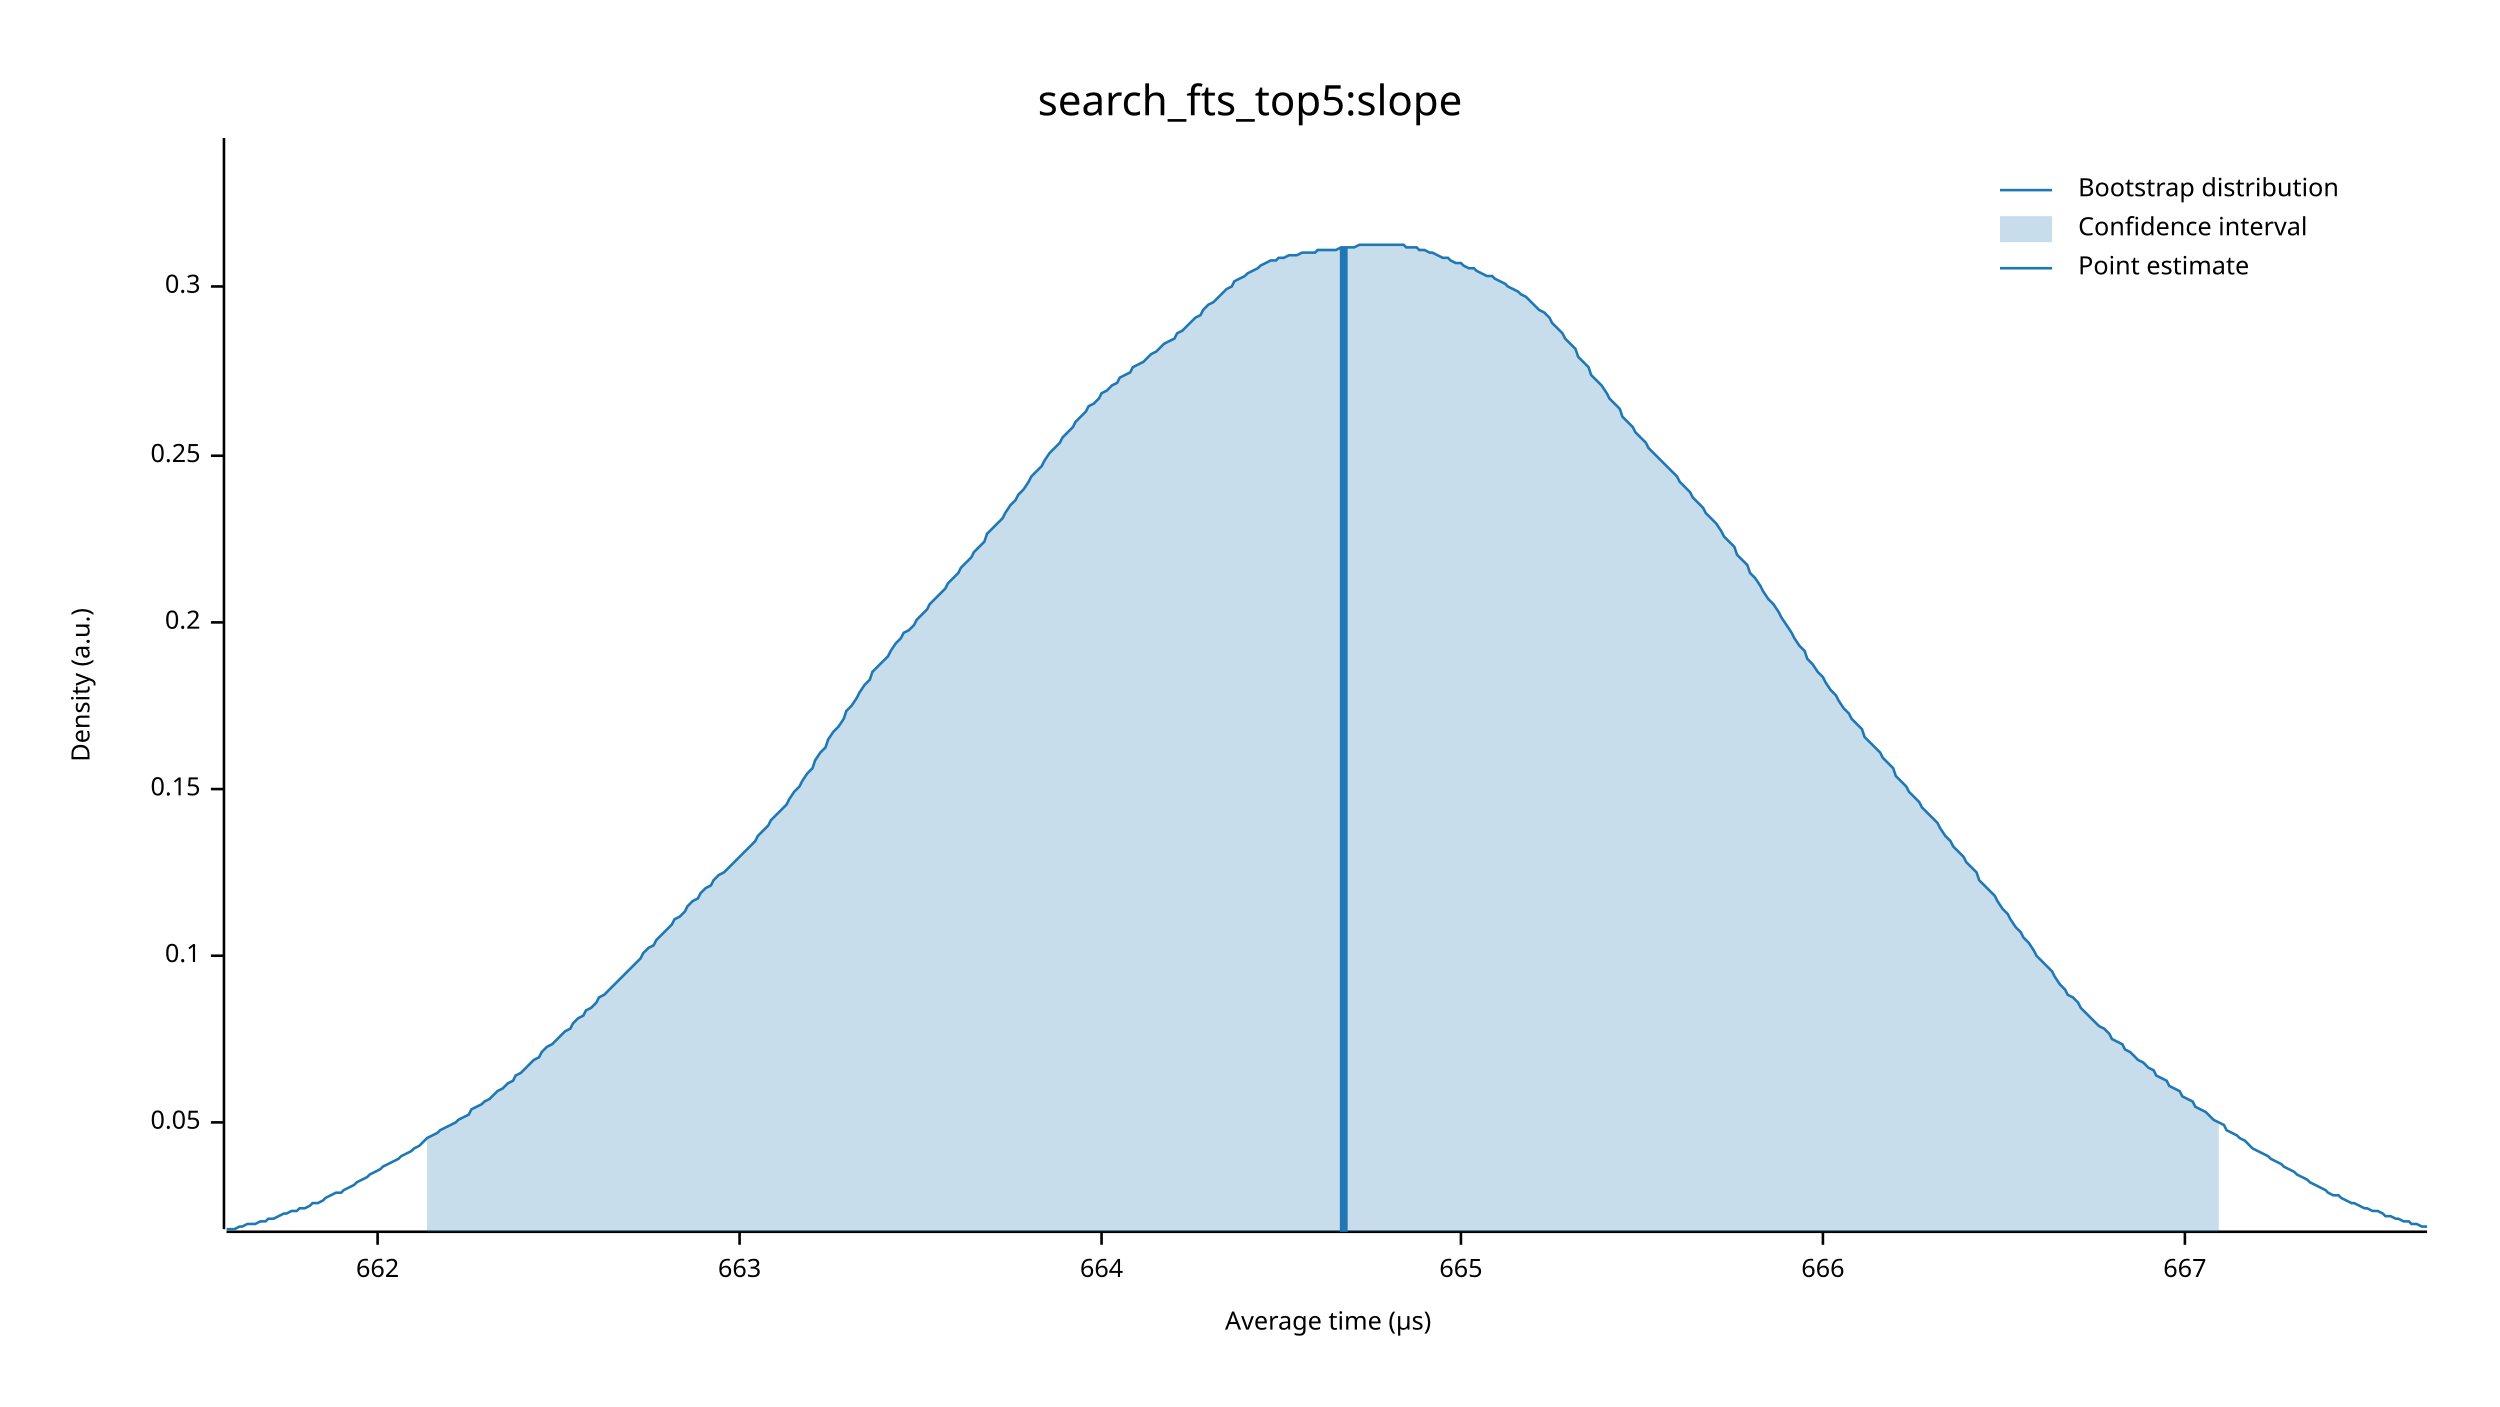
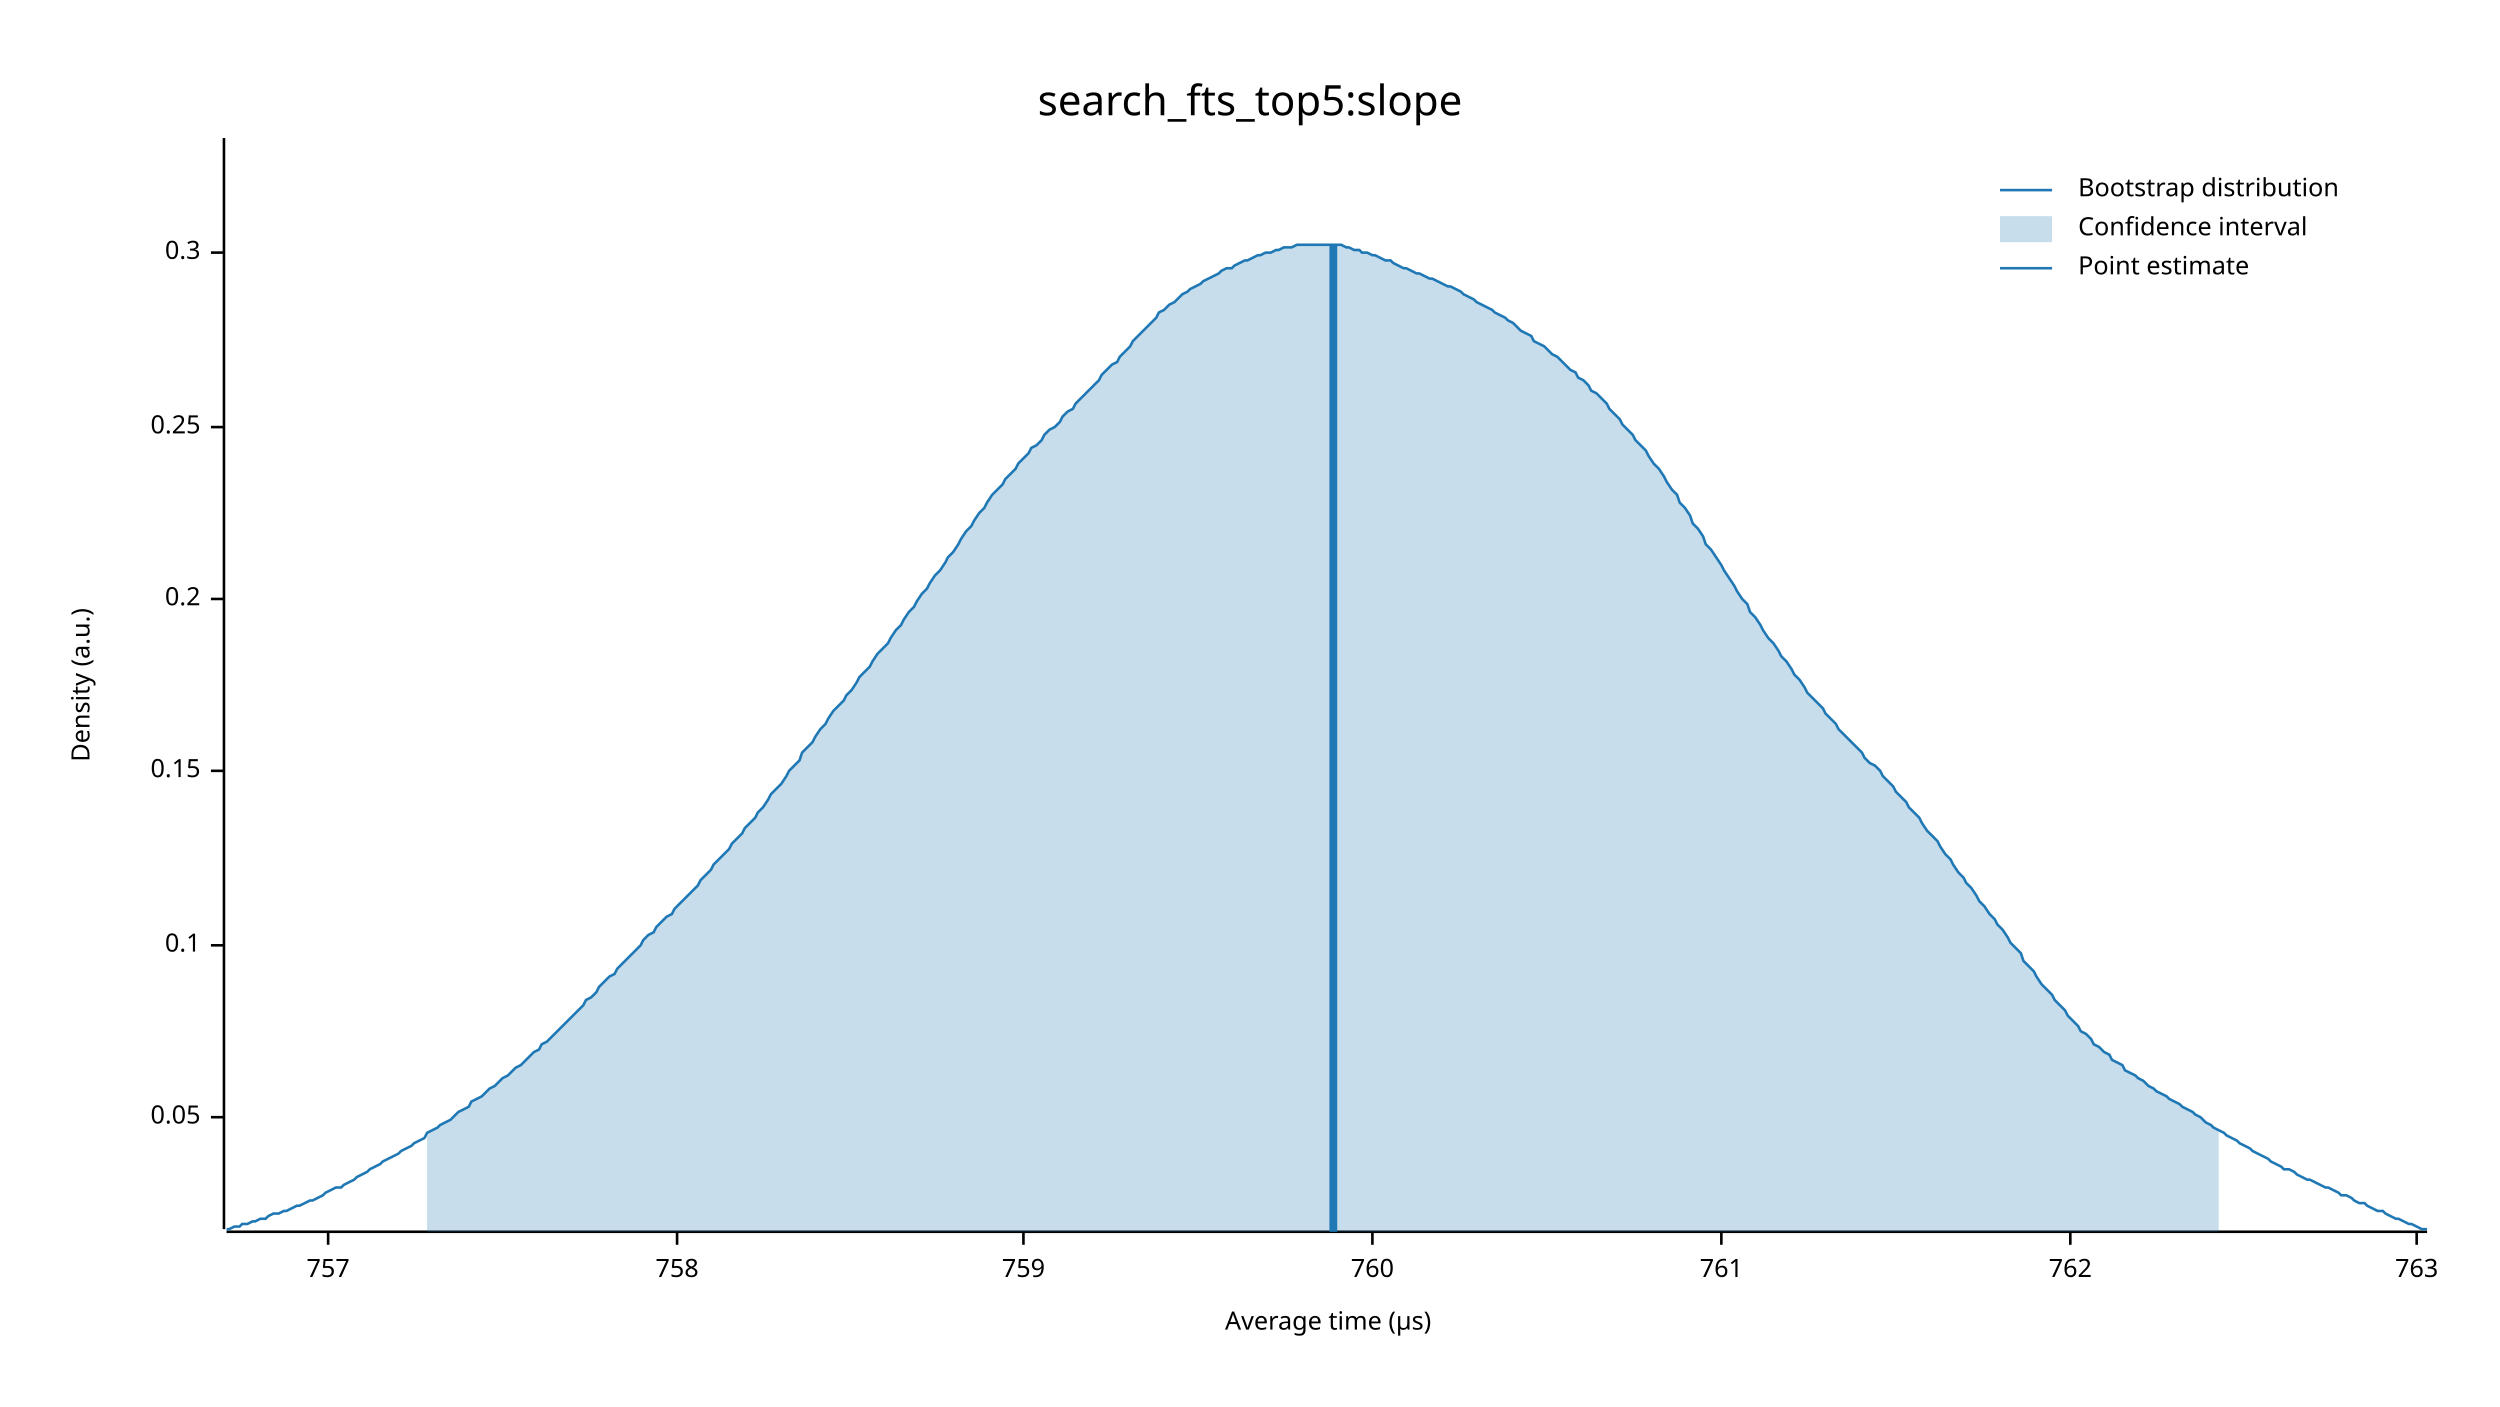
<svg xmlns="http://www.w3.org/2000/svg" width="960" height="540" viewBox="0 0 960 540">
  <text x="480" y="32" dy="0.76em" text-anchor="middle" font-family="sans-serif" font-size="16.129" opacity="1" fill="#000000">
search_fts_top5:slope
</text>
  <text x="27" y="263" dy="0.76em" text-anchor="middle" font-family="sans-serif" font-size="9.677" opacity="1" fill="#000000" transform="rotate(270, 27, 263)">
Density (a.u.)
</text>
  <text x="510" y="513" dy="-0.5ex" text-anchor="middle" font-family="sans-serif" font-size="9.677" opacity="1" fill="#000000">
Average time (µs)
</text>
  <polyline fill="none" opacity="1" stroke="#000000" stroke-width="1" points="86,53 86,472 " />
-   <text x="77" y="431" dy="0.5ex" text-anchor="end" font-family="sans-serif" font-size="9.677" opacity="1" fill="#000000">
+   <text x="77" y="429" dy="0.5ex" text-anchor="end" font-family="sans-serif" font-size="9.677" opacity="1" fill="#000000">
0.05
</text>
-   <polyline fill="none" opacity="1" stroke="#000000" stroke-width="1" points="81,431 86,431 " />
-   <text x="77" y="367" dy="0.5ex" text-anchor="end" font-family="sans-serif" font-size="9.677" opacity="1" fill="#000000">
+   <polyline fill="none" opacity="1" stroke="#000000" stroke-width="1" points="81,429 86,429 " />
+   <text x="77" y="363" dy="0.5ex" text-anchor="end" font-family="sans-serif" font-size="9.677" opacity="1" fill="#000000">
0.1
</text>
-   <polyline fill="none" opacity="1" stroke="#000000" stroke-width="1" points="81,367 86,367 " />
-   <text x="77" y="303" dy="0.5ex" text-anchor="end" font-family="sans-serif" font-size="9.677" opacity="1" fill="#000000">
+   <polyline fill="none" opacity="1" stroke="#000000" stroke-width="1" points="81,363 86,363 " />
+   <text x="77" y="296" dy="0.5ex" text-anchor="end" font-family="sans-serif" font-size="9.677" opacity="1" fill="#000000">
0.15
</text>
-   <polyline fill="none" opacity="1" stroke="#000000" stroke-width="1" points="81,303 86,303 " />
-   <text x="77" y="239" dy="0.5ex" text-anchor="end" font-family="sans-serif" font-size="9.677" opacity="1" fill="#000000">
+   <polyline fill="none" opacity="1" stroke="#000000" stroke-width="1" points="81,296 86,296 " />
+   <text x="77" y="230" dy="0.5ex" text-anchor="end" font-family="sans-serif" font-size="9.677" opacity="1" fill="#000000">
0.2
</text>
-   <polyline fill="none" opacity="1" stroke="#000000" stroke-width="1" points="81,239 86,239 " />
-   <text x="77" y="175" dy="0.5ex" text-anchor="end" font-family="sans-serif" font-size="9.677" opacity="1" fill="#000000">
+   <polyline fill="none" opacity="1" stroke="#000000" stroke-width="1" points="81,230 86,230 " />
+   <text x="77" y="164" dy="0.5ex" text-anchor="end" font-family="sans-serif" font-size="9.677" opacity="1" fill="#000000">
0.25
</text>
-   <polyline fill="none" opacity="1" stroke="#000000" stroke-width="1" points="81,175 86,175 " />
-   <text x="77" y="110" dy="0.5ex" text-anchor="end" font-family="sans-serif" font-size="9.677" opacity="1" fill="#000000">
+   <polyline fill="none" opacity="1" stroke="#000000" stroke-width="1" points="81,164 86,164 " />
+   <text x="77" y="97" dy="0.5ex" text-anchor="end" font-family="sans-serif" font-size="9.677" opacity="1" fill="#000000">
0.3
</text>
-   <polyline fill="none" opacity="1" stroke="#000000" stroke-width="1" points="81,110 86,110 " />
+   <polyline fill="none" opacity="1" stroke="#000000" stroke-width="1" points="81,97 86,97 " />
  <polyline fill="none" opacity="1" stroke="#000000" stroke-width="1" points="87,473 932,473 " />
-   <text x="145" y="483" dy="0.76em" text-anchor="middle" font-family="sans-serif" font-size="9.677" opacity="1" fill="#000000">
- 662
+   <text x="126" y="483" dy="0.76em" text-anchor="middle" font-family="sans-serif" font-size="9.677" opacity="1" fill="#000000">
+ 757
</text>
-   <polyline fill="none" opacity="1" stroke="#000000" stroke-width="1" points="145,473 145,478 " />
-   <text x="284" y="483" dy="0.76em" text-anchor="middle" font-family="sans-serif" font-size="9.677" opacity="1" fill="#000000">
- 663
+   <polyline fill="none" opacity="1" stroke="#000000" stroke-width="1" points="126,473 126,478 " />
+   <text x="260" y="483" dy="0.76em" text-anchor="middle" font-family="sans-serif" font-size="9.677" opacity="1" fill="#000000">
+ 758
</text>
-   <polyline fill="none" opacity="1" stroke="#000000" stroke-width="1" points="284,473 284,478 " />
-   <text x="423" y="483" dy="0.76em" text-anchor="middle" font-family="sans-serif" font-size="9.677" opacity="1" fill="#000000">
- 664
+   <polyline fill="none" opacity="1" stroke="#000000" stroke-width="1" points="260,473 260,478 " />
+   <text x="393" y="483" dy="0.76em" text-anchor="middle" font-family="sans-serif" font-size="9.677" opacity="1" fill="#000000">
+ 759
</text>
-   <polyline fill="none" opacity="1" stroke="#000000" stroke-width="1" points="423,473 423,478 " />
-   <text x="561" y="483" dy="0.76em" text-anchor="middle" font-family="sans-serif" font-size="9.677" opacity="1" fill="#000000">
- 665
+   <polyline fill="none" opacity="1" stroke="#000000" stroke-width="1" points="393,473 393,478 " />
+   <text x="527" y="483" dy="0.76em" text-anchor="middle" font-family="sans-serif" font-size="9.677" opacity="1" fill="#000000">
+ 760
</text>
-   <polyline fill="none" opacity="1" stroke="#000000" stroke-width="1" points="561,473 561,478 " />
-   <text x="700" y="483" dy="0.76em" text-anchor="middle" font-family="sans-serif" font-size="9.677" opacity="1" fill="#000000">
- 666
+   <polyline fill="none" opacity="1" stroke="#000000" stroke-width="1" points="527,473 527,478 " />
+   <text x="661" y="483" dy="0.76em" text-anchor="middle" font-family="sans-serif" font-size="9.677" opacity="1" fill="#000000">
+ 761
</text>
-   <polyline fill="none" opacity="1" stroke="#000000" stroke-width="1" points="700,473 700,478 " />
-   <text x="839" y="483" dy="0.76em" text-anchor="middle" font-family="sans-serif" font-size="9.677" opacity="1" fill="#000000">
- 667
+   <polyline fill="none" opacity="1" stroke="#000000" stroke-width="1" points="661,473 661,478 " />
+   <text x="795" y="483" dy="0.76em" text-anchor="middle" font-family="sans-serif" font-size="9.677" opacity="1" fill="#000000">
+ 762
</text>
-   <polyline fill="none" opacity="1" stroke="#000000" stroke-width="1" points="839,473 839,478 " />
-   <polyline fill="none" opacity="1" stroke="#1F78B4" stroke-width="1" points="87,472 88,472 90,472 92,471 93,471 95,470 97,470 98,470 100,469 102,469 103,468 105,468 107,467 109,466 110,466 112,465 114,465 115,464 117,464 119,463 120,462 122,462 124,461 125,460 127,459 129,458 131,458 132,457 134,456 136,455 137,454 139,453 141,452 142,451 144,450 146,449 147,448 149,447 151,446 153,445 154,444 156,443 158,442 159,441 161,440 163,438 164,437 166,436 168,435 169,434 171,433 173,432 175,431 176,430 178,429 180,428 181,426 183,425 185,424 186,423 188,422 190,420 191,419 193,418 195,416 197,415 198,413 200,412 202,410 203,409 205,407 207,406 208,404 210,402 212,401 214,399 215,398 217,396 219,395 220,393 222,391 224,390 225,388 227,387 229,385 230,383 232,382 234,380 236,378 237,377 239,375 241,373 242,372 244,370 246,368 247,366 249,364 251,363 252,361 254,359 256,357 258,355 259,353 261,352 263,350 264,348 266,346 268,345 269,343 271,341 273,340 274,338 276,336 278,335 280,333 281,332 283,330 285,328 286,327 288,325 290,323 291,321 293,319 295,317 296,315 298,313 300,311 302,309 303,307 305,304 307,302 308,300 310,297 312,295 313,292 315,289 317,287 318,284 320,281 322,279 324,276 325,273 327,271 329,268 330,266 332,263 334,261 335,258 337,256 339,254 341,252 342,250 344,247 346,245 347,243 349,242 351,240 352,238 354,236 356,234 357,232 359,230 361,228 363,226 364,224 366,222 368,220 369,218 371,216 373,214 374,212 376,210 378,208 379,205 381,203 383,201 385,199 386,197 388,194 390,192 391,190 393,188 395,185 396,183 398,181 400,179 401,177 403,174 405,172 407,170 408,168 410,166 412,164 413,162 415,160 417,158 418,156 420,155 422,153 423,151 425,150 427,148 429,147 430,145 432,144 434,143 435,141 437,140 439,139 440,138 442,136 444,135 445,134 447,132 449,131 451,130 452,128 454,127 456,125 457,124 459,122 461,121 462,119 464,117 466,116 468,114 469,113 471,111 473,110 474,108 476,107 478,106 479,105 481,104 483,103 484,102 486,101 488,100 490,100 491,99 493,99 495,98 496,98 498,98 500,97 501,97 503,97 505,97 506,96 508,96 510,96 512,96 513,96 515,95 517,95 518,95 520,95 522,94 523,94 525,94 527,94 528,94 530,94 532,94 534,94 535,94 537,94 539,94 540,95 542,95 544,95 545,96 547,96 549,97 550,97 552,98 554,99 556,99 557,100 559,101 561,101 562,102 564,103 566,103 567,104 569,105 571,106 573,106 574,107 576,108 578,109 579,110 581,111 583,112 584,113 586,114 588,116 589,117 591,119 593,120 595,122 596,124 598,126 600,128 601,130 603,132 605,134 606,137 608,139 610,141 611,144 613,146 615,148 617,151 618,153 620,155 622,157 623,160 625,162 627,164 628,166 630,168 632,170 633,172 635,174 637,176 639,178 640,179 642,181 644,183 645,185 647,187 649,189 650,191 652,193 654,195 655,197 657,199 659,201 661,204 662,206 664,208 666,210 667,213 669,215 671,217 672,220 674,222 676,225 677,227 679,230 681,232 683,235 684,237 686,240 688,243 689,245 691,248 693,250 694,253 696,255 698,258 700,260 701,262 703,265 705,267 706,269 708,272 710,274 711,276 713,278 715,280 716,283 718,285 720,287 722,289 723,291 725,293 727,295 728,298 730,300 732,302 733,304 735,306 737,308 738,310 740,312 742,314 744,316 745,318 747,321 749,323 750,325 752,327 754,329 755,331 757,333 759,335 760,338 762,340 764,342 766,344 767,346 769,349 771,351 772,353 774,356 776,358 777,360 779,362 781,365 782,367 784,369 786,371 788,373 789,375 791,378 793,380 794,382 796,383 798,385 799,387 801,389 803,391 804,392 806,394 808,395 810,397 811,399 813,400 815,401 816,403 818,404 820,406 821,407 823,408 825,410 827,411 828,413 830,414 832,415 833,417 835,418 837,419 838,421 840,422 842,423 843,425 845,426 847,427 849,429 850,430 852,431 854,432 855,434 857,435 859,436 860,437 862,438 864,440 865,441 867,442 869,443 871,444 872,445 874,446 876,447 877,448 879,449 881,450 882,451 884,452 886,453 887,454 889,455 891,456 893,457 894,458 896,459 898,459 899,460 901,461 903,462 904,462 906,463 908,464 909,464 911,465 913,465 915,466 916,467 918,467 920,468 921,468 923,469 925,469 926,470 928,470 930,471 932,471 " />
-   <polygon opacity="0.25" fill="#1F78B4" points="164,437 166,436 168,435 169,434 171,433 173,432 175,431 176,430 178,429 180,428 181,426 183,425 185,424 186,423 188,422 190,420 191,419 193,418 195,416 197,415 198,413 200,412 202,410 203,409 205,407 207,406 208,404 210,402 212,401 214,399 215,398 217,396 219,395 220,393 222,391 224,390 225,388 227,387 229,385 230,383 232,382 234,380 236,378 237,377 239,375 241,373 242,372 244,370 246,368 247,366 249,364 251,363 252,361 254,359 256,357 258,355 259,353 261,352 263,350 264,348 266,346 268,345 269,343 271,341 273,340 274,338 276,336 278,335 280,333 281,332 283,330 285,328 286,327 288,325 290,323 291,321 293,319 295,317 296,315 298,313 300,311 302,309 303,307 305,304 307,302 308,300 310,297 312,295 313,292 315,289 317,287 318,284 320,281 322,279 324,276 325,273 327,271 329,268 330,266 332,263 334,261 335,258 337,256 339,254 341,252 342,250 344,247 346,245 347,243 349,242 351,240 352,238 354,236 356,234 357,232 359,230 361,228 363,226 364,224 366,222 368,220 369,218 371,216 373,214 374,212 376,210 378,208 379,205 381,203 383,201 385,199 386,197 388,194 390,192 391,190 393,188 395,185 396,183 398,181 400,179 401,177 403,174 405,172 407,170 408,168 410,166 412,164 413,162 415,160 417,158 418,156 420,155 422,153 423,151 425,150 427,148 429,147 430,145 432,144 434,143 435,141 437,140 439,139 440,138 442,136 444,135 445,134 447,132 449,131 451,130 452,128 454,127 456,125 457,124 459,122 461,121 462,119 464,117 466,116 468,114 469,113 471,111 473,110 474,108 476,107 478,106 479,105 481,104 483,103 484,102 486,101 488,100 490,100 491,99 493,99 495,98 496,98 498,98 500,97 501,97 503,97 505,97 506,96 508,96 510,96 512,96 513,96 515,95 517,95 518,95 520,95 522,94 523,94 525,94 527,94 528,94 530,94 532,94 534,94 535,94 537,94 539,94 540,95 542,95 544,95 545,96 547,96 549,97 550,97 552,98 554,99 556,99 557,100 559,101 561,101 562,102 564,103 566,103 567,104 569,105 571,106 573,106 574,107 576,108 578,109 579,110 581,111 583,112 584,113 586,114 588,116 589,117 591,119 593,120 595,122 596,124 598,126 600,128 601,130 603,132 605,134 606,137 608,139 610,141 611,144 613,146 615,148 617,151 618,153 620,155 622,157 623,160 625,162 627,164 628,166 630,168 632,170 633,172 635,174 637,176 639,178 640,179 642,181 644,183 645,185 647,187 649,189 650,191 652,193 654,195 655,197 657,199 659,201 661,204 662,206 664,208 666,210 667,213 669,215 671,217 672,220 674,222 676,225 677,227 679,230 681,232 683,235 684,237 686,240 688,243 689,245 691,248 693,250 694,253 696,255 698,258 700,260 701,262 703,265 705,267 706,269 708,272 710,274 711,276 713,278 715,280 716,283 718,285 720,287 722,289 723,291 725,293 727,295 728,298 730,300 732,302 733,304 735,306 737,308 738,310 740,312 742,314 744,316 745,318 747,321 749,323 750,325 752,327 754,329 755,331 757,333 759,335 760,338 762,340 764,342 766,344 767,346 769,349 771,351 772,353 774,356 776,358 777,360 779,362 781,365 782,367 784,369 786,371 788,373 789,375 791,378 793,380 794,382 796,383 798,385 799,387 801,389 803,391 804,392 806,394 808,395 810,397 811,399 813,400 815,401 816,403 818,404 820,406 821,407 823,408 825,410 827,411 828,413 830,414 832,415 833,417 835,418 837,419 838,421 840,422 842,423 843,425 845,426 847,427 849,429 850,430 852,431 852,473 164,473 " />
-   <polyline fill="none" opacity="1" stroke="#1F78B4" stroke-width="3" points="516,473 516,95 " />
+   <polyline fill="none" opacity="1" stroke="#000000" stroke-width="1" points="795,473 795,478 " />
+   <text x="928" y="483" dy="0.76em" text-anchor="middle" font-family="sans-serif" font-size="9.677" opacity="1" fill="#000000">
+ 763
+ </text>
+   <polyline fill="none" opacity="1" stroke="#000000" stroke-width="1" points="928,473 928,478 " />
+   <polyline fill="none" opacity="1" stroke="#1F78B4" stroke-width="1" points="87,472 88,472 90,471 92,471 93,470 95,470 97,469 98,469 100,468 102,468 103,467 105,466 107,466 109,465 110,465 112,464 114,463 115,463 117,462 119,461 120,461 122,460 124,459 125,458 127,457 129,456 131,456 132,455 134,454 136,453 137,452 139,451 141,450 142,449 144,448 146,447 147,446 149,445 151,444 153,443 154,442 156,441 158,440 159,439 161,438 163,437 164,435 166,434 168,433 169,432 171,431 173,430 175,428 176,427 178,426 180,425 181,423 183,422 185,421 186,420 188,418 190,417 191,416 193,414 195,413 197,411 198,410 200,409 202,407 203,406 205,404 207,403 208,401 210,400 212,398 214,396 215,395 217,393 219,391 220,390 222,388 224,386 225,384 227,383 229,381 230,379 232,377 234,375 236,374 237,372 239,370 241,368 242,367 244,365 246,363 247,361 249,359 251,358 252,356 254,354 256,352 258,351 259,349 261,347 263,345 264,344 266,342 268,340 269,338 271,336 273,334 274,332 276,330 278,328 280,326 281,324 283,322 285,320 286,318 288,316 290,314 291,312 293,310 295,307 296,305 298,303 300,301 302,298 303,296 305,294 307,292 308,289 310,287 312,285 313,283 315,280 317,278 318,276 320,273 322,271 324,269 325,267 327,265 329,262 330,260 332,258 334,256 335,254 337,251 339,249 341,247 342,245 344,242 346,240 347,238 349,235 351,233 352,231 354,228 356,226 357,224 359,221 361,219 363,216 364,214 366,212 368,209 369,207 371,204 373,202 374,200 376,197 378,195 379,193 381,190 383,188 385,186 386,184 388,182 390,180 391,178 393,176 395,174 396,172 398,171 400,169 401,167 403,165 405,164 407,162 408,160 410,158 412,157 413,155 415,153 417,151 418,150 420,148 422,146 423,144 425,142 427,140 429,139 430,137 432,135 434,133 435,131 437,129 439,127 440,126 442,124 444,122 445,120 447,119 449,117 451,116 452,115 454,113 456,112 457,111 459,110 461,109 462,108 464,107 466,106 468,105 469,104 471,103 473,103 474,102 476,101 478,100 479,100 481,99 483,98 484,98 486,97 488,97 490,96 491,96 493,95 495,95 496,95 498,94 500,94 501,94 503,94 505,94 506,94 508,94 510,94 512,94 513,94 515,94 517,95 518,95 520,96 522,96 523,97 525,97 527,98 528,98 530,99 532,100 534,100 535,101 537,102 539,103 540,103 542,104 544,105 545,105 547,106 549,107 550,107 552,108 554,109 556,110 557,110 559,111 561,112 562,113 564,114 566,115 567,116 569,117 571,118 573,119 574,120 576,121 578,122 579,123 581,124 583,126 584,127 586,128 588,129 589,131 591,132 593,133 595,135 596,136 598,137 600,139 601,140 603,142 605,143 606,145 608,146 610,148 611,150 613,151 615,153 617,155 618,157 620,159 622,161 623,163 625,165 627,167 628,169 630,171 632,173 633,175 635,178 637,180 639,183 640,185 642,188 644,190 645,193 647,195 649,198 650,201 652,203 654,206 655,209 657,211 659,214 661,217 662,219 664,222 666,225 667,227 669,230 671,232 672,235 674,237 676,240 677,242 679,245 681,247 683,250 684,252 686,254 688,257 689,259 691,261 693,264 694,266 696,268 698,270 700,272 701,274 703,276 705,278 706,280 708,282 710,284 711,285 713,287 715,289 716,291 718,293 720,294 722,296 723,298 725,300 727,302 728,304 730,306 732,308 733,310 735,312 737,314 738,316 740,319 742,321 744,323 745,325 747,328 749,330 750,332 752,335 754,337 755,339 757,341 759,344 760,346 762,348 764,351 766,353 767,355 769,357 771,360 772,362 774,364 776,366 777,369 779,371 781,373 782,375 784,378 786,380 788,382 789,384 791,386 793,388 794,390 796,392 798,394 799,396 801,397 803,399 804,401 806,402 808,404 810,405 811,407 813,408 815,409 816,411 818,412 820,413 821,414 823,415 825,417 827,418 828,419 830,420 832,421 833,422 835,423 837,424 838,425 840,426 842,427 843,428 845,429 847,431 849,432 850,433 852,434 854,435 855,436 857,437 859,438 860,439 862,440 864,441 865,442 867,443 869,444 871,445 872,446 874,447 876,448 877,449 879,449 881,450 882,451 884,452 886,453 887,453 889,454 891,455 893,456 894,456 896,457 898,458 899,459 901,459 903,460 904,461 906,462 908,462 909,463 911,464 913,465 915,465 916,466 918,467 920,468 921,468 923,469 925,470 926,470 928,471 930,472 932,472 " />
+   <polygon opacity="0.25" fill="#1F78B4" points="164,435 166,434 168,433 169,432 171,431 173,430 175,428 176,427 178,426 180,425 181,423 183,422 185,421 186,420 188,418 190,417 191,416 193,414 195,413 197,411 198,410 200,409 202,407 203,406 205,404 207,403 208,401 210,400 212,398 214,396 215,395 217,393 219,391 220,390 222,388 224,386 225,384 227,383 229,381 230,379 232,377 234,375 236,374 237,372 239,370 241,368 242,367 244,365 246,363 247,361 249,359 251,358 252,356 254,354 256,352 258,351 259,349 261,347 263,345 264,344 266,342 268,340 269,338 271,336 273,334 274,332 276,330 278,328 280,326 281,324 283,322 285,320 286,318 288,316 290,314 291,312 293,310 295,307 296,305 298,303 300,301 302,298 303,296 305,294 307,292 308,289 310,287 312,285 313,283 315,280 317,278 318,276 320,273 322,271 324,269 325,267 327,265 329,262 330,260 332,258 334,256 335,254 337,251 339,249 341,247 342,245 344,242 346,240 347,238 349,235 351,233 352,231 354,228 356,226 357,224 359,221 361,219 363,216 364,214 366,212 368,209 369,207 371,204 373,202 374,200 376,197 378,195 379,193 381,190 383,188 385,186 386,184 388,182 390,180 391,178 393,176 395,174 396,172 398,171 400,169 401,167 403,165 405,164 407,162 408,160 410,158 412,157 413,155 415,153 417,151 418,150 420,148 422,146 423,144 425,142 427,140 429,139 430,137 432,135 434,133 435,131 437,129 439,127 440,126 442,124 444,122 445,120 447,119 449,117 451,116 452,115 454,113 456,112 457,111 459,110 461,109 462,108 464,107 466,106 468,105 469,104 471,103 473,103 474,102 476,101 478,100 479,100 481,99 483,98 484,98 486,97 488,97 490,96 491,96 493,95 495,95 496,95 498,94 500,94 501,94 503,94 505,94 506,94 508,94 510,94 512,94 513,94 515,94 517,95 518,95 520,96 522,96 523,97 525,97 527,98 528,98 530,99 532,100 534,100 535,101 537,102 539,103 540,103 542,104 544,105 545,105 547,106 549,107 550,107 552,108 554,109 556,110 557,110 559,111 561,112 562,113 564,114 566,115 567,116 569,117 571,118 573,119 574,120 576,121 578,122 579,123 581,124 583,126 584,127 586,128 588,129 589,131 591,132 593,133 595,135 596,136 598,137 600,139 601,140 603,142 605,143 606,145 608,146 610,148 611,150 613,151 615,153 617,155 618,157 620,159 622,161 623,163 625,165 627,167 628,169 630,171 632,173 633,175 635,178 637,180 639,183 640,185 642,188 644,190 645,193 647,195 649,198 650,201 652,203 654,206 655,209 657,211 659,214 661,217 662,219 664,222 666,225 667,227 669,230 671,232 672,235 674,237 676,240 677,242 679,245 681,247 683,250 684,252 686,254 688,257 689,259 691,261 693,264 694,266 696,268 698,270 700,272 701,274 703,276 705,278 706,280 708,282 710,284 711,285 713,287 715,289 716,291 718,293 720,294 722,296 723,298 725,300 727,302 728,304 730,306 732,308 733,310 735,312 737,314 738,316 740,319 742,321 744,323 745,325 747,328 749,330 750,332 752,335 754,337 755,339 757,341 759,344 760,346 762,348 764,351 766,353 767,355 769,357 771,360 772,362 774,364 776,366 777,369 779,371 781,373 782,375 784,378 786,380 788,382 789,384 791,386 793,388 794,390 796,392 798,394 799,396 801,397 803,399 804,401 806,402 808,404 810,405 811,407 813,408 815,409 816,411 818,412 820,413 821,414 823,415 825,417 827,418 828,419 830,420 832,421 833,422 835,423 837,424 838,425 840,426 842,427 843,428 845,429 847,431 849,432 850,433 852,434 852,473 164,473 " />
+   <polyline fill="none" opacity="1" stroke="#1F78B4" stroke-width="3" points="512,473 512,94 " />
  <text x="798" y="68" dy="0.76em" text-anchor="start" font-family="sans-serif" font-size="9.677" opacity="1" fill="#000000">
Bootstrap distribution
</text>
  <text x="798" y="83" dy="0.76em" text-anchor="start" font-family="sans-serif" font-size="9.677" opacity="1" fill="#000000">
Confidence interval
</text>
  <text x="798" y="98" dy="0.76em" text-anchor="start" font-family="sans-serif" font-size="9.677" opacity="1" fill="#000000">
Point estimate
</text>
  <polyline fill="none" opacity="1" stroke="#1F78B4" stroke-width="1" points="768,73 788,73 " />
  <rect x="768" y="83" width="20" height="10" opacity="0.25" fill="#1F78B4" stroke="none" />
  <polyline fill="none" opacity="1" stroke="#1F78B4" stroke-width="1" points="768,103 788,103 " />
</svg>
